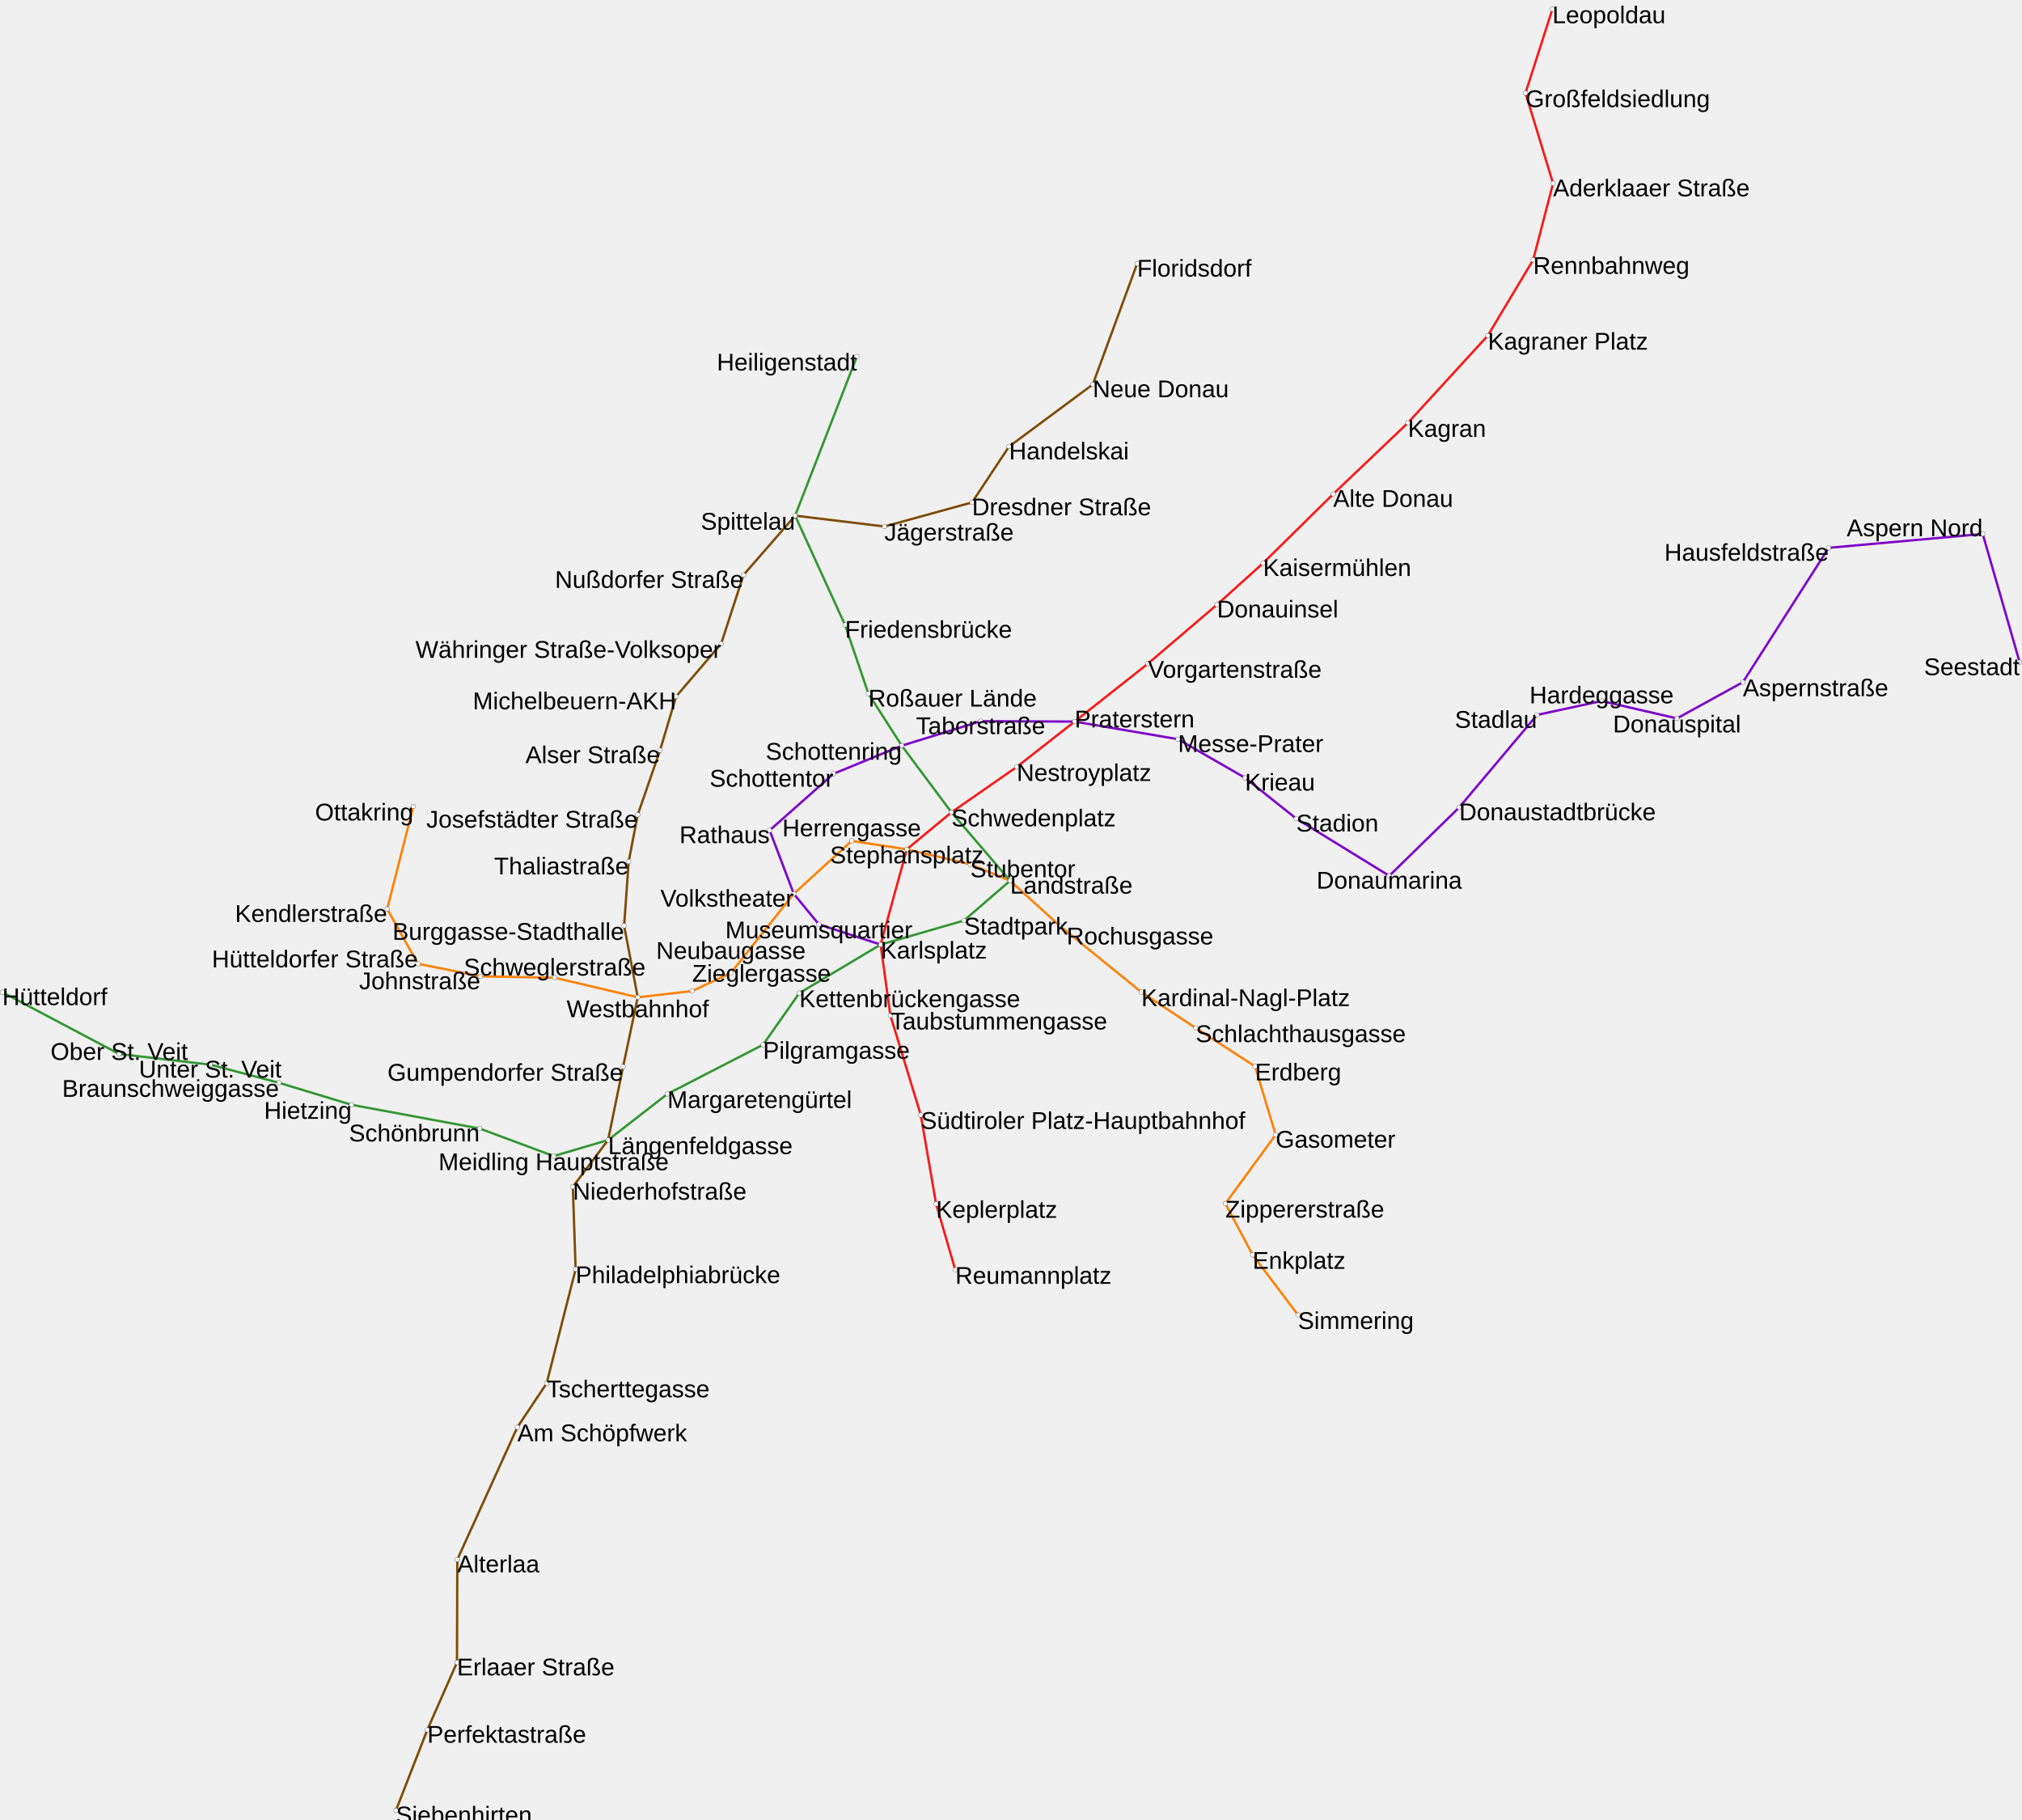
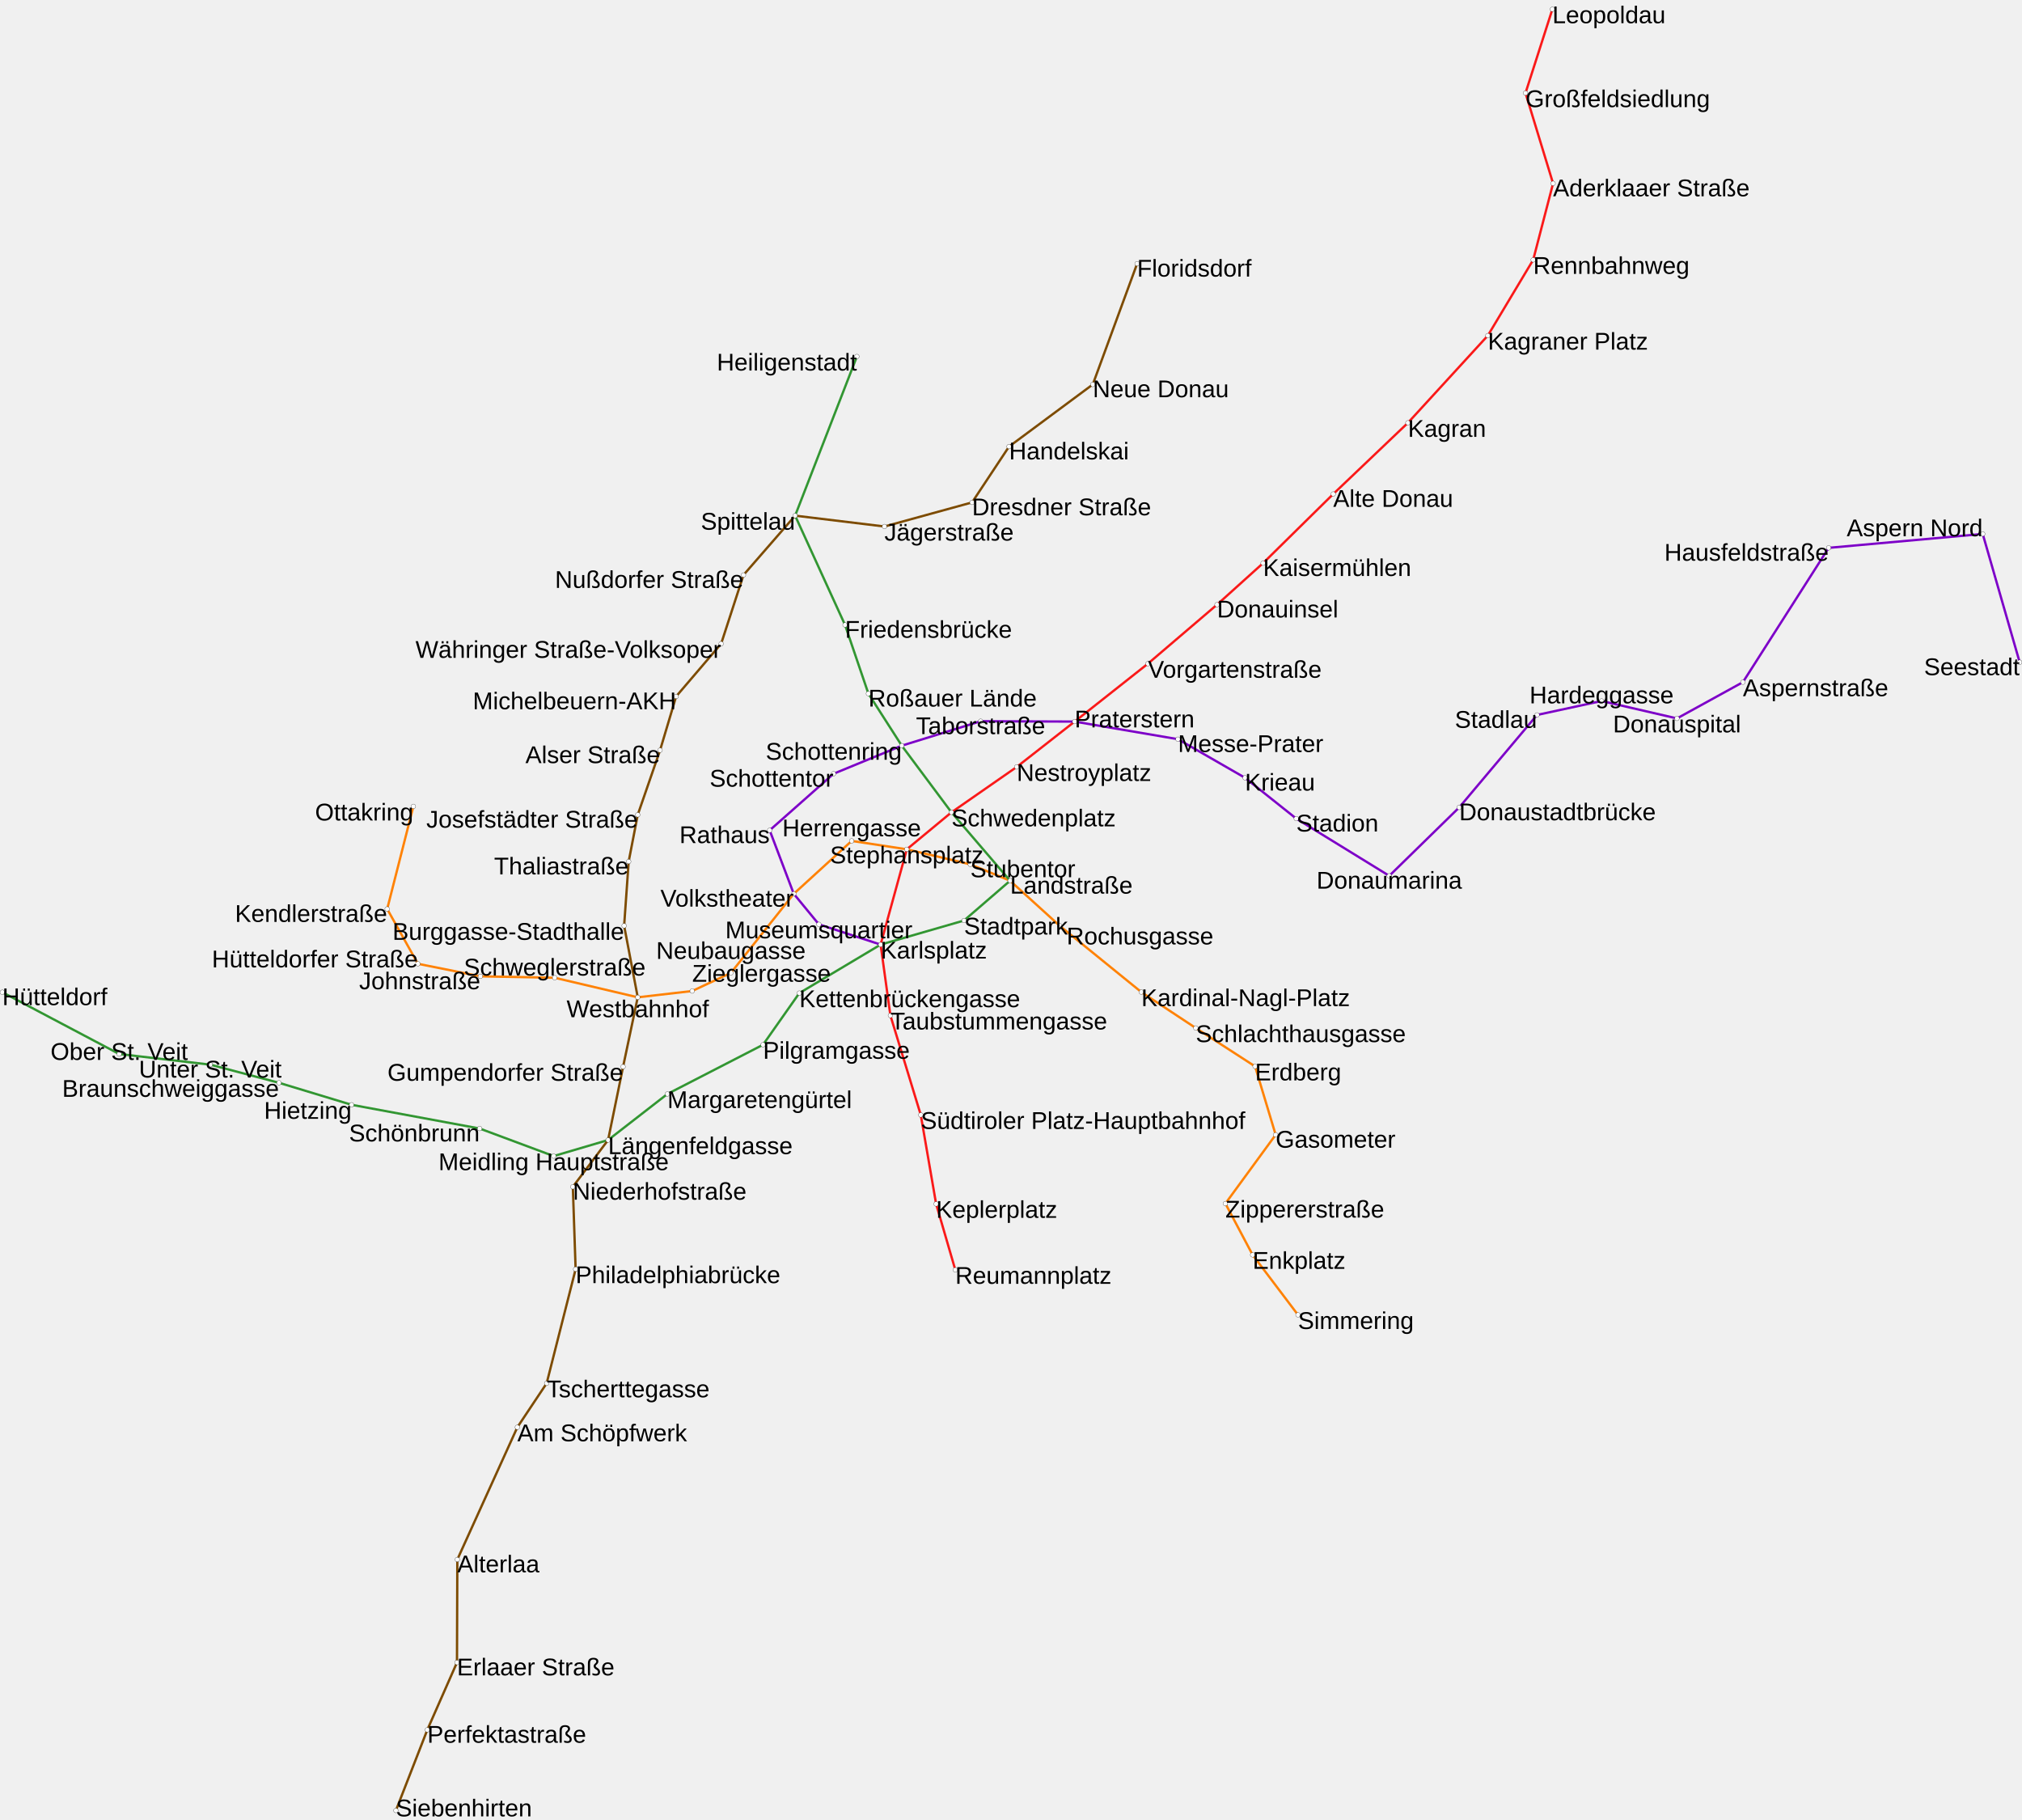
<svg xmlns="http://www.w3.org/2000/svg" contentScriptType="text/ecmascript" width="1000px" zoomAndPan="magnify" contentStyleType="text/css" viewBox="-4015 -3678 8680 7751" height="900px" preserveAspectRatio="xMidYMid meet" version="1.1">
  <g id="edges">
    <path fill="none" stroke-width="10" d="M 85.888,1742.125 L 3.508,1459" class="1 2" stroke-opacity="1.0" stroke="#fa1919" />
    <path fill="none" stroke-width="10" d="M 3.508,1459 L -62.396,1077" class="2 3" stroke-opacity="1.0" stroke="#fa1919" />
    <path fill="none" stroke-width="10" d="M -62.396,1077 L -192.737,650.125" class="3 4" stroke-opacity="1.0" stroke="#fa1919" />
    <path fill="none" stroke-width="10" d="M -192.737,650.125 L -234.694,346" class="4 5" stroke-opacity="1.0" stroke="#fa1919" />
    <path fill="none" stroke-width="10" d="M -234.694,346 L -122.33,-63" class="5 6" stroke-opacity="1.0" stroke="#fa1919" />
    <path fill="none" stroke-width="10" d="M -234.694,346 L -499.705,259.125" class="5 20" stroke-opacity="1.0" stroke="#7d00c8" />
    <path fill="none" stroke-width="10" d="M -234.694,346 L 123.342,242.625" class="5 68" stroke-opacity="1.0" stroke="#329632" />
    <path fill="none" stroke-width="10" d="M -122.33,-63 L 69.412,-221.75" class="6 7" stroke-opacity="1.0" stroke="#fa1919" />
    <path fill="none" stroke-width="10" d="M -122.33,-63 L 150.325,1.5" class="6 47" stroke-opacity="1.0" stroke="#ff8205" />
    <path fill="none" stroke-width="10" d="M 69.412,-221.75 L 349.537,-416.5" class="7 8" stroke-opacity="1.0" stroke="#fa1919" />
    <path fill="none" stroke-width="10" d="M 69.412,-221.75 L -143.937,-507.875" class="7 24" stroke-opacity="1.0" stroke="#329632" />
    <path fill="none" stroke-width="10" d="M 349.537,-416.5 L 598.212,-611.25" class="8 9" stroke-opacity="1.0" stroke="#fa1919" />
    <path fill="none" stroke-width="10" d="M 598.212,-611.25 L 912.825,-859.875" class="9 10" stroke-opacity="1.0" stroke="#fa1919" />
    <path fill="none" stroke-width="10" d="M 598.212,-611.25 L 1041.77,-535.625" class="9 26" stroke-opacity="1.0" stroke="#7d00c8" />
    <path fill="none" stroke-width="10" d="M 912.825,-859.875 L 1209.426,-1113.125" class="10 11" stroke-opacity="1.0" stroke="#fa1919" />
    <path fill="none" stroke-width="10" d="M 1209.426,-1113.125 L 1407.172,-1291.375" class="11 12" stroke-opacity="1.0" stroke="#fa1919" />
    <path fill="none" stroke-width="10" d="M 1407.172,-1291.375 L 1708.276,-1588" class="12 13" stroke-opacity="1.0" stroke="#fa1919" />
    <path fill="none" stroke-width="10" d="M 1708.276,-1588 L 2028.823,-1893.5" class="13 14" stroke-opacity="1.0" stroke="#fa1919" />
    <path fill="none" stroke-width="10" d="M 2028.823,-1893.5 L 2371.885,-2268" class="14 15" stroke-opacity="1.0" stroke="#fa1919" />
    <path fill="none" stroke-width="10" d="M 2371.885,-2268 L 2566.629,-2593.125" class="15 16" stroke-opacity="1.0" stroke="#fa1919" />
    <path fill="none" stroke-width="10" d="M 2566.629,-2593.125 L 2652.01,-2921.25" class="16 17" stroke-opacity="1.0" stroke="#fa1919" />
    <path fill="none" stroke-width="10" d="M 2652.01,-2921.25 L 2533.677,-3309.25" class="17 18" stroke-opacity="1.0" stroke="#fa1919" />
    <path fill="none" stroke-width="10" d="M 2533.677,-3309.25 L 2649.009,-3668.75" class="18 19" stroke-opacity="1.0" stroke="#fa1919" />
    <path fill="none" stroke-width="10" d="M -499.705,259.125 L -607.567,128" class="20 21" stroke-opacity="1.0" stroke="#7d00c8" />
    <path fill="none" stroke-width="10" d="M -607.567,128 L -710.925,-144.625" class="21 22" stroke-opacity="1.0" stroke="#7d00c8" />
    <path fill="none" stroke-width="10" d="M -607.567,128 L -359.032,-99" class="21 46" stroke-opacity="1.0" stroke="#ff8205" />
    <path fill="none" stroke-width="10" d="M -710.925,-144.625 L -436.804,-387.25" class="22 23" stroke-opacity="1.0" stroke="#7d00c8" />
    <path fill="none" stroke-width="10" d="M -436.804,-387.25 L -143.937,-507.875" class="23 24" stroke-opacity="1.0" stroke="#7d00c8" />
    <path fill="none" stroke-width="10" d="M -143.937,-507.875 L 194.622,-612.75" class="24 25" stroke-opacity="1.0" stroke="#7d00c8" />
    <path fill="none" stroke-width="10" d="M -143.937,-507.875 L -287.124,-731.125" class="24 69" stroke-opacity="1.0" stroke="#329632" />
    <path fill="none" stroke-width="10" d="M 194.622,-612.75 L 598.212,-611.25" class="25 9" stroke-opacity="1.0" stroke="#7d00c8" />
    <path fill="none" stroke-width="10" d="M 1041.77,-535.625 L 1329.365,-370.125" class="26 27" stroke-opacity="1.0" stroke="#7d00c8" />
    <path fill="none" stroke-width="10" d="M 1329.365,-370.125 L 1549.591,-194.75" class="27 28" stroke-opacity="1.0" stroke="#7d00c8" />
    <path fill="none" stroke-width="10" d="M 1549.591,-194.75 L 1948.817,50.875" class="28 29" stroke-opacity="1.0" stroke="#7d00c8" />
    <path fill="none" stroke-width="10" d="M 1948.817,50.875 L 2249.049,-242.75" class="29 30" stroke-opacity="1.0" stroke="#7d00c8" />
    <path fill="none" stroke-width="10" d="M 2249.049,-242.75 L 2583.105,-639.75" class="30 31" stroke-opacity="1.0" stroke="#7d00c8" />
    <path fill="none" stroke-width="10" d="M 2583.105,-639.75 L 2860.228,-699.625" class="31 32" stroke-opacity="1.0" stroke="#7d00c8" />
    <path fill="none" stroke-width="10" d="M 2860.228,-699.625 L 3183.812,-624.75" class="32 33" stroke-opacity="1.0" stroke="#7d00c8" />
    <path fill="none" stroke-width="10" d="M 3183.812,-624.75 L 3466.939,-780.5" class="33 34" stroke-opacity="1.0" stroke="#7d00c8" />
    <path fill="none" stroke-width="10" d="M 3466.939,-780.5 L 3835.064,-1357" class="34 35" stroke-opacity="1.0" stroke="#7d00c8" />
    <path fill="none" stroke-width="10" d="M 3835.064,-1357 L 4496.37,-1416.625" class="35 36" stroke-opacity="1.0" stroke="#7d00c8" />
    <path fill="none" stroke-width="10" d="M 4496.37,-1416.625 L 4654.985,-865.875" class="36 37" stroke-opacity="1.0" stroke="#7d00c8" />
    <path fill="none" stroke-width="10" d="M -2240.531,-247.25 L -2352.896,193.25" class="38 39" stroke-opacity="1.0" stroke="#ff8205" />
    <path fill="none" stroke-width="10" d="M -2352.896,193.25 L -2221.054,428.375" class="39 40" stroke-opacity="1.0" stroke="#ff8205" />
    <path fill="none" stroke-width="10" d="M -2221.054,428.375 L -1952.936,482.25" class="40 41" stroke-opacity="1.0" stroke="#ff8205" />
    <path fill="none" stroke-width="10" d="M -1952.936,482.25 L -1633.855,488.375" class="41 42" stroke-opacity="1.0" stroke="#ff8205" />
    <path fill="none" stroke-width="10" d="M -1633.855,488.375 L -1277.319,572.25" class="42 43" stroke-opacity="1.0" stroke="#ff8205" />
    <path fill="none" stroke-width="10" d="M -1277.319,572.25 L -1043.62,545.25" class="43 44" stroke-opacity="1.0" stroke="#ff8205" />
    <path fill="none" stroke-width="10" d="M -1277.319,572.25 L -1340.221,870.25" class="43 85" stroke-opacity="1.0" stroke="#7d4b00" />
    <path fill="none" stroke-width="10" d="M -1043.62,545.25 L -877.325,467.375" class="44 45" stroke-opacity="1.0" stroke="#ff8205" />
    <path fill="none" stroke-width="10" d="M -877.325,467.375 L -607.567,128" class="45 21" stroke-opacity="1.0" stroke="#ff8205" />
    <path fill="none" stroke-width="10" d="M -359.032,-99 L -122.33,-63" class="46 6" stroke-opacity="1.0" stroke="#ff8205" />
    <path fill="none" stroke-width="10" d="M 150.325,1.5 L 321.088,71.875" class="47 48" stroke-opacity="1.0" stroke="#ff8205" />
    <path fill="none" stroke-width="10" d="M 321.088,71.875 L 69.412,-221.75" class="48 7" stroke-opacity="1.0" stroke="#329632" />
    <path fill="none" stroke-width="10" d="M 321.088,71.875 L 533.809,265.125" class="48 49" stroke-opacity="1.0" stroke="#ff8205" />
    <path fill="none" stroke-width="10" d="M 533.809,265.125 L 884.341,549.75" class="49 50" stroke-opacity="1.0" stroke="#ff8205" />
    <path fill="none" stroke-width="10" d="M 884.341,549.75 L 1118.041,704" class="50 51" stroke-opacity="1.0" stroke="#ff8205" />
    <path fill="none" stroke-width="10" d="M 1118.041,704 L 1372.719,868.75" class="51 52" stroke-opacity="1.0" stroke="#ff8205" />
    <path fill="none" stroke-width="10" d="M 1372.719,868.75 L 1461.102,1162.375" class="52 53" stroke-opacity="1.0" stroke="#ff8205" />
    <path fill="none" stroke-width="10" d="M 1461.102,1162.375 L 1245.38,1457.5" class="53 54" stroke-opacity="1.0" stroke="#ff8205" />
    <path fill="none" stroke-width="10" d="M 1245.38,1457.5 L 1362.212,1677.75" class="54 55" stroke-opacity="1.0" stroke="#ff8205" />
    <path fill="none" stroke-width="10" d="M 1362.212,1677.75 L 1556.956,1935.375" class="55 56" stroke-opacity="1.0" stroke="#ff8205" />
    <path fill="none" stroke-width="10" d="M -4005.094,550.5 L -3503.277,815.625" class="57 58" stroke-opacity="1.0" stroke="#329632" />
    <path fill="none" stroke-width="10" d="M -3503.277,815.625 L -3112.393,861.375" class="58 59" stroke-opacity="1.0" stroke="#329632" />
    <path fill="none" stroke-width="10" d="M -3112.393,861.375 L -2817.293,939.25" class="59 60" stroke-opacity="1.0" stroke="#329632" />
    <path fill="none" stroke-width="10" d="M -2817.293,939.25 L -2505.682,1033.625" class="60 61" stroke-opacity="1.0" stroke="#329632" />
    <path fill="none" stroke-width="10" d="M -2505.682,1033.625 L -1955.903,1135.5" class="61 62" stroke-opacity="1.0" stroke="#329632" />
    <path fill="none" stroke-width="10" d="M -1955.903,1135.5 L -1638.323,1253.75" class="62 63" stroke-opacity="1.0" stroke="#329632" />
    <path fill="none" stroke-width="10" d="M -1638.323,1253.75 L -1404.623,1184.875" class="63 64" stroke-opacity="1.0" stroke="#329632" />
    <path fill="none" stroke-width="10" d="M -1404.623,1184.875 L -1149.98,987.125" class="64 65" stroke-opacity="1.0" stroke="#329632" />
    <path fill="none" stroke-width="10" d="M -1404.623,1184.875 L -1555.943,1385.625" class="64 86" stroke-opacity="1.0" stroke="#7d4b00" />
    <path fill="none" stroke-width="10" d="M -1149.98,987.125 L -739.513,775.875" class="65 66" stroke-opacity="1.0" stroke="#329632" />
    <path fill="none" stroke-width="10" d="M -739.513,775.875 L -583.725,554.25" class="66 67" stroke-opacity="1.0" stroke="#329632" />
    <path fill="none" stroke-width="10" d="M -583.725,554.25 L -234.694,346" class="67 5" stroke-opacity="1.0" stroke="#329632" />
    <path fill="none" stroke-width="10" d="M 123.342,242.625 L 321.088,71.875" class="68 48" stroke-opacity="1.0" stroke="#329632" />
    <path fill="none" stroke-width="10" d="M -287.124,-731.125 L -387.481,-1026.125" class="69 70" stroke-opacity="1.0" stroke="#329632" />
    <path fill="none" stroke-width="10" d="M -387.481,-1026.125 L -601.702,-1495.125" class="70 71" stroke-opacity="1.0" stroke="#329632" />
    <path fill="none" stroke-width="10" d="M -601.702,-1495.125 L -336.552,-2178.25" class="71 72" stroke-opacity="1.0" stroke="#329632" />
    <path fill="none" stroke-width="10" d="M -601.702,-1495.125 L -823.394,-1240.375" class="71 78" stroke-opacity="1.0" stroke="#7d4b00" />
    <path fill="none" stroke-width="10" d="M 866.364,-2576.625 L 676.123,-2058.375" class="73 74" stroke-opacity="1.0" stroke="#7d4b00" />
    <path fill="none" stroke-width="10" d="M 676.123,-2058.375 L 316.585,-1791.625" class="74 75" stroke-opacity="1.0" stroke="#7d4b00" />
    <path fill="none" stroke-width="10" d="M 316.585,-1791.625 L 157.795,-1552" class="75 76" stroke-opacity="1.0" stroke="#7d4b00" />
    <path fill="none" stroke-width="10" d="M 157.795,-1552 L -218.219,-1448.625" class="76 77" stroke-opacity="1.0" stroke="#7d4b00" />
    <path fill="none" stroke-width="10" d="M -218.219,-1448.625 L -601.702,-1495.125" class="77 71" stroke-opacity="1.0" stroke="#7d4b00" />
    <path fill="none" stroke-width="10" d="M -823.394,-1240.375 L -919.282,-945.375" class="78 79" stroke-opacity="1.0" stroke="#7d4b00" />
    <path fill="none" stroke-width="10" d="M -919.282,-945.375 L -1112.525,-719.125" class="79 80" stroke-opacity="1.0" stroke="#7d4b00" />
    <path fill="none" stroke-width="10" d="M -1112.525,-719.125 L -1181.431,-488.375" class="80 81" stroke-opacity="1.0" stroke="#7d4b00" />
    <path fill="none" stroke-width="10" d="M -1181.431,-488.375 L -1277.319,-211.25" class="81 82" stroke-opacity="1.0" stroke="#7d4b00" />
    <path fill="none" stroke-width="10" d="M -1277.319,-211.25 L -1316.24,-10.5" class="82 83" stroke-opacity="1.0" stroke="#7d4b00" />
    <path fill="none" stroke-width="10" d="M -1316.24,-10.5 L -1335.718,265.125" class="83 84" stroke-opacity="1.0" stroke="#7d4b00" />
    <path fill="none" stroke-width="10" d="M -1335.718,265.125 L -1277.319,572.25" class="84 43" stroke-opacity="1.0" stroke="#7d4b00" />
    <path fill="none" stroke-width="10" d="M -1340.221,870.25 L -1404.623,1184.875" class="85 64" stroke-opacity="1.0" stroke="#7d4b00" />
    <path fill="none" stroke-width="10" d="M -1555.943,1385.625 L -1543.971,1739.125" class="86 87" stroke-opacity="1.0" stroke="#7d4b00" />
    <path fill="none" stroke-width="10" d="M -1543.971,1739.125 L -1668.308,2229" class="87 88" stroke-opacity="1.0" stroke="#7d4b00" />
    <path fill="none" stroke-width="10" d="M -1668.308,2229 L -1794.111,2417.75" class="88 89" stroke-opacity="1.0" stroke="#7d4b00" />
    <path fill="none" stroke-width="10" d="M -1794.111,2417.75 L -2051.792,2985.5" class="89 90" stroke-opacity="1.0" stroke="#7d4b00" />
    <path fill="none" stroke-width="10" d="M -2051.792,2985.5 L -2053.292,3427.375" class="90 91" stroke-opacity="1.0" stroke="#7d4b00" />
    <path fill="none" stroke-width="10" d="M -2053.292,3427.375 L -2180.632,3716.5" class="91 92" stroke-opacity="1.0" stroke="#7d4b00" />
    <path fill="none" stroke-width="10" d="M -2180.632,3716.5 L -2315.441,4062.625" class="92 93" stroke-opacity="1.0" stroke="#7d4b00" />
  </g>
  <g id="nodes">
    <circle fill-opacity="1.0" fill="#ffffff" r="10.0" cx="85.888" class="1" cy="1742.125" stroke="#000000" stroke-opacity="1.0" stroke-width="1.0" />
    <circle fill-opacity="1.0" fill="#ffffff" r="10.0" cx="3.508" class="2" cy="1459.0" stroke="#000000" stroke-opacity="1.0" stroke-width="1.0" />
    <circle fill-opacity="1.0" fill="#ffffff" r="10.0" cx="-62.396" class="3" cy="1077.0" stroke="#000000" stroke-opacity="1.0" stroke-width="1.0" />
    <circle fill-opacity="1.0" fill="#ffffff" r="10.0" cx="-192.737" class="4" cy="650.125" stroke="#000000" stroke-opacity="1.0" stroke-width="1.0" />
    <circle fill-opacity="1.0" fill="#ffffff" r="10.0" cx="-234.694" class="5" cy="346.0" stroke="#000000" stroke-opacity="1.0" stroke-width="1.0" />
    <circle fill-opacity="1.0" fill="#ffffff" r="10.0" cx="-122.33" class="6" cy="-63.0" stroke="#000000" stroke-opacity="1.0" stroke-width="1.0" />
    <circle fill-opacity="1.0" fill="#ffffff" r="10.0" cx="69.412" class="7" cy="-221.75" stroke="#000000" stroke-opacity="1.0" stroke-width="1.0" />
    <circle fill-opacity="1.0" fill="#ffffff" r="10.0" cx="349.537" class="8" cy="-416.5" stroke="#000000" stroke-opacity="1.0" stroke-width="1.0" />
    <circle fill-opacity="1.0" fill="#ffffff" r="10.0" cx="598.212" class="9" cy="-611.25" stroke="#000000" stroke-opacity="1.0" stroke-width="1.0" />
    <circle fill-opacity="1.0" fill="#ffffff" r="10.0" cx="912.825" class="10" cy="-859.875" stroke="#000000" stroke-opacity="1.0" stroke-width="1.0" />
    <circle fill-opacity="1.0" fill="#ffffff" r="10.0" cx="1209.426" class="11" cy="-1113.125" stroke="#000000" stroke-opacity="1.0" stroke-width="1.0" />
    <circle fill-opacity="1.0" fill="#ffffff" r="10.0" cx="1407.172" class="12" cy="-1291.375" stroke="#000000" stroke-opacity="1.0" stroke-width="1.0" />
    <circle fill-opacity="1.0" fill="#ffffff" r="10.0" cx="1708.276" class="13" cy="-1588.0" stroke="#000000" stroke-opacity="1.0" stroke-width="1.0" />
    <circle fill-opacity="1.0" fill="#ffffff" r="10.0" cx="2028.823" class="14" cy="-1893.5" stroke="#000000" stroke-opacity="1.0" stroke-width="1.0" />
    <circle fill-opacity="1.0" fill="#ffffff" r="10.0" cx="2371.885" class="15" cy="-2268.0" stroke="#000000" stroke-opacity="1.0" stroke-width="1.0" />
    <circle fill-opacity="1.0" fill="#ffffff" r="10.0" cx="2566.629" class="16" cy="-2593.125" stroke="#000000" stroke-opacity="1.0" stroke-width="1.0" />
    <circle fill-opacity="1.0" fill="#ffffff" r="10.0" cx="2652.01" class="17" cy="-2921.25" stroke="#000000" stroke-opacity="1.0" stroke-width="1.0" />
    <circle fill-opacity="1.0" fill="#ffffff" r="10.0" cx="2533.677" class="18" cy="-3309.25" stroke="#000000" stroke-opacity="1.0" stroke-width="1.0" />
    <circle fill-opacity="1.0" fill="#ffffff" r="10.0" cx="2649.008" class="19" cy="-3668.75" stroke="#000000" stroke-opacity="1.0" stroke-width="1.0" />
    <circle fill-opacity="1.0" fill="#ffffff" r="10.0" cx="-499.705" class="20" cy="259.125" stroke="#000000" stroke-opacity="1.0" stroke-width="1.0" />
    <circle fill-opacity="1.0" fill="#ffffff" r="10.0" cx="-607.567" class="21" cy="128.0" stroke="#000000" stroke-opacity="1.0" stroke-width="1.0" />
    <circle fill-opacity="1.0" fill="#ffffff" r="10.0" cx="-710.925" class="22" cy="-144.625" stroke="#000000" stroke-opacity="1.0" stroke-width="1.0" />
    <circle fill-opacity="1.0" fill="#ffffff" r="10.0" cx="-436.804" class="23" cy="-387.25" stroke="#000000" stroke-opacity="1.0" stroke-width="1.0" />
    <circle fill-opacity="1.0" fill="#ffffff" r="10.0" cx="-143.937" class="24" cy="-507.875" stroke="#000000" stroke-opacity="1.0" stroke-width="1.0" />
    <circle fill-opacity="1.0" fill="#ffffff" r="10.0" cx="194.622" class="25" cy="-612.75" stroke="#000000" stroke-opacity="1.0" stroke-width="1.0" />
    <circle fill-opacity="1.0" fill="#ffffff" r="10.0" cx="1041.77" class="26" cy="-535.625" stroke="#000000" stroke-opacity="1.0" stroke-width="1.0" />
    <circle fill-opacity="1.0" fill="#ffffff" r="10.0" cx="1329.365" class="27" cy="-370.125" stroke="#000000" stroke-opacity="1.0" stroke-width="1.0" />
    <circle fill-opacity="1.0" fill="#ffffff" r="10.0" cx="1549.591" class="28" cy="-194.75" stroke="#000000" stroke-opacity="1.0" stroke-width="1.0" />
    <circle fill-opacity="1.0" fill="#ffffff" r="10.0" cx="1948.817" class="29" cy="50.875" stroke="#000000" stroke-opacity="1.0" stroke-width="1.0" />
    <circle fill-opacity="1.0" fill="#ffffff" r="10.0" cx="2249.049" class="30" cy="-242.75" stroke="#000000" stroke-opacity="1.0" stroke-width="1.0" />
    <circle fill-opacity="1.0" fill="#ffffff" r="10.0" cx="2583.105" class="31" cy="-639.75" stroke="#000000" stroke-opacity="1.0" stroke-width="1.0" />
    <circle fill-opacity="1.0" fill="#ffffff" r="10.0" cx="2860.228" class="32" cy="-699.625" stroke="#000000" stroke-opacity="1.0" stroke-width="1.0" />
    <circle fill-opacity="1.0" fill="#ffffff" r="10.0" cx="3183.812" class="33" cy="-624.75" stroke="#000000" stroke-opacity="1.0" stroke-width="1.0" />
    <circle fill-opacity="1.0" fill="#ffffff" r="10.0" cx="3466.939" class="34" cy="-780.5" stroke="#000000" stroke-opacity="1.0" stroke-width="1.0" />
    <circle fill-opacity="1.0" fill="#ffffff" r="10.0" cx="3835.064" class="35" cy="-1357.0" stroke="#000000" stroke-opacity="1.0" stroke-width="1.0" />
    <circle fill-opacity="1.0" fill="#ffffff" r="10.0" cx="4496.37" class="36" cy="-1416.625" stroke="#000000" stroke-opacity="1.0" stroke-width="1.0" />
    <circle fill-opacity="1.0" fill="#ffffff" r="10.0" cx="4654.985" class="37" cy="-865.875" stroke="#000000" stroke-opacity="1.0" stroke-width="1.0" />
    <circle fill-opacity="1.0" fill="#ffffff" r="10.0" cx="-2240.532" class="38" cy="-247.25" stroke="#000000" stroke-opacity="1.0" stroke-width="1.0" />
    <circle fill-opacity="1.0" fill="#ffffff" r="10.0" cx="-2352.896" class="39" cy="193.25" stroke="#000000" stroke-opacity="1.0" stroke-width="1.0" />
    <circle fill-opacity="1.0" fill="#ffffff" r="10.0" cx="-2221.054" class="40" cy="428.375" stroke="#000000" stroke-opacity="1.0" stroke-width="1.0" />
    <circle fill-opacity="1.0" fill="#ffffff" r="10.0" cx="-1952.936" class="41" cy="482.25" stroke="#000000" stroke-opacity="1.0" stroke-width="1.0" />
    <circle fill-opacity="1.0" fill="#ffffff" r="10.0" cx="-1633.855" class="42" cy="488.375" stroke="#000000" stroke-opacity="1.0" stroke-width="1.0" />
    <circle fill-opacity="1.0" fill="#ffffff" r="10.0" cx="-1277.319" class="43" cy="572.25" stroke="#000000" stroke-opacity="1.0" stroke-width="1.0" />
    <circle fill-opacity="1.0" fill="#ffffff" r="10.0" cx="-1043.62" class="44" cy="545.25" stroke="#000000" stroke-opacity="1.0" stroke-width="1.0" />
    <circle fill-opacity="1.0" fill="#ffffff" r="10.0" cx="-877.325" class="45" cy="467.375" stroke="#000000" stroke-opacity="1.0" stroke-width="1.0" />
    <circle fill-opacity="1.0" fill="#ffffff" r="10.0" cx="-359.032" class="46" cy="-99.0" stroke="#000000" stroke-opacity="1.0" stroke-width="1.0" />
    <circle fill-opacity="1.0" fill="#ffffff" r="10.0" cx="150.325" class="47" cy="1.5" stroke="#000000" stroke-opacity="1.0" stroke-width="1.0" />
    <circle fill-opacity="1.0" fill="#ffffff" r="10.0" cx="321.088" class="48" cy="71.875" stroke="#000000" stroke-opacity="1.0" stroke-width="1.0" />
    <circle fill-opacity="1.0" fill="#ffffff" r="10.0" cx="533.809" class="49" cy="265.125" stroke="#000000" stroke-opacity="1.0" stroke-width="1.0" />
    <circle fill-opacity="1.0" fill="#ffffff" r="10.0" cx="884.341" class="50" cy="549.75" stroke="#000000" stroke-opacity="1.0" stroke-width="1.0" />
    <circle fill-opacity="1.0" fill="#ffffff" r="10.0" cx="1118.041" class="51" cy="704.0" stroke="#000000" stroke-opacity="1.0" stroke-width="1.0" />
    <circle fill-opacity="1.0" fill="#ffffff" r="10.0" cx="1372.719" class="52" cy="868.75" stroke="#000000" stroke-opacity="1.0" stroke-width="1.0" />
    <circle fill-opacity="1.0" fill="#ffffff" r="10.0" cx="1461.102" class="53" cy="1162.375" stroke="#000000" stroke-opacity="1.0" stroke-width="1.0" />
    <circle fill-opacity="1.0" fill="#ffffff" r="10.0" cx="1245.38" class="54" cy="1457.5" stroke="#000000" stroke-opacity="1.0" stroke-width="1.0" />
    <circle fill-opacity="1.0" fill="#ffffff" r="10.0" cx="1362.212" class="55" cy="1677.75" stroke="#000000" stroke-opacity="1.0" stroke-width="1.0" />
    <circle fill-opacity="1.0" fill="#ffffff" r="10.0" cx="1556.956" class="56" cy="1935.375" stroke="#000000" stroke-opacity="1.0" stroke-width="1.0" />
    <circle fill-opacity="1.0" fill="#ffffff" r="10.0" cx="-4005.094" class="57" cy="550.5" stroke="#000000" stroke-opacity="1.0" stroke-width="1.0" />
    <circle fill-opacity="1.0" fill="#ffffff" r="10.0" cx="-3503.277" class="58" cy="815.625" stroke="#000000" stroke-opacity="1.0" stroke-width="1.0" />
    <circle fill-opacity="1.0" fill="#ffffff" r="10.0" cx="-3112.393" class="59" cy="861.375" stroke="#000000" stroke-opacity="1.0" stroke-width="1.0" />
    <circle fill-opacity="1.0" fill="#ffffff" r="10.0" cx="-2817.293" class="60" cy="939.25" stroke="#000000" stroke-opacity="1.0" stroke-width="1.0" />
    <circle fill-opacity="1.0" fill="#ffffff" r="10.0" cx="-2505.682" class="61" cy="1033.625" stroke="#000000" stroke-opacity="1.0" stroke-width="1.0" />
    <circle fill-opacity="1.0" fill="#ffffff" r="10.0" cx="-1955.903" class="62" cy="1135.5" stroke="#000000" stroke-opacity="1.0" stroke-width="1.0" />
    <circle fill-opacity="1.0" fill="#ffffff" r="10.0" cx="-1638.323" class="63" cy="1253.75" stroke="#000000" stroke-opacity="1.0" stroke-width="1.0" />
    <circle fill-opacity="1.0" fill="#ffffff" r="10.0" cx="-1404.623" class="64" cy="1184.875" stroke="#000000" stroke-opacity="1.0" stroke-width="1.0" />
    <circle fill-opacity="1.0" fill="#ffffff" r="10.0" cx="-1149.98" class="65" cy="987.125" stroke="#000000" stroke-opacity="1.0" stroke-width="1.0" />
    <circle fill-opacity="1.0" fill="#ffffff" r="10.0" cx="-739.514" class="66" cy="775.875" stroke="#000000" stroke-opacity="1.0" stroke-width="1.0" />
    <circle fill-opacity="1.0" fill="#ffffff" r="10.0" cx="-583.725" class="67" cy="554.25" stroke="#000000" stroke-opacity="1.0" stroke-width="1.0" />
    <circle fill-opacity="1.0" fill="#ffffff" r="10.0" cx="123.342" class="68" cy="242.625" stroke="#000000" stroke-opacity="1.0" stroke-width="1.0" />
    <circle fill-opacity="1.0" fill="#ffffff" r="10.0" cx="-287.124" class="69" cy="-731.125" stroke="#000000" stroke-opacity="1.0" stroke-width="1.0" />
    <circle fill-opacity="1.0" fill="#ffffff" r="10.0" cx="-387.481" class="70" cy="-1026.125" stroke="#000000" stroke-opacity="1.0" stroke-width="1.0" />
    <circle fill-opacity="1.0" fill="#ffffff" r="10.0" cx="-601.702" class="71" cy="-1495.125" stroke="#000000" stroke-opacity="1.0" stroke-width="1.0" />
    <circle fill-opacity="1.0" fill="#ffffff" r="10.0" cx="-336.552" class="72" cy="-2178.25" stroke="#000000" stroke-opacity="1.0" stroke-width="1.0" />
    <circle fill-opacity="1.0" fill="#ffffff" r="10.0" cx="866.364" class="73" cy="-2576.625" stroke="#000000" stroke-opacity="1.0" stroke-width="1.0" />
    <circle fill-opacity="1.0" fill="#ffffff" r="10.0" cx="676.123" class="74" cy="-2058.375" stroke="#000000" stroke-opacity="1.0" stroke-width="1.0" />
    <circle fill-opacity="1.0" fill="#ffffff" r="10.0" cx="316.585" class="75" cy="-1791.625" stroke="#000000" stroke-opacity="1.0" stroke-width="1.0" />
    <circle fill-opacity="1.0" fill="#ffffff" r="10.0" cx="157.795" class="76" cy="-1552.0" stroke="#000000" stroke-opacity="1.0" stroke-width="1.0" />
    <circle fill-opacity="1.0" fill="#ffffff" r="10.0" cx="-218.219" class="77" cy="-1448.625" stroke="#000000" stroke-opacity="1.0" stroke-width="1.0" />
    <circle fill-opacity="1.0" fill="#ffffff" r="10.0" cx="-823.394" class="78" cy="-1240.375" stroke="#000000" stroke-opacity="1.0" stroke-width="1.0" />
    <circle fill-opacity="1.0" fill="#ffffff" r="10.0" cx="-919.282" class="79" cy="-945.375" stroke="#000000" stroke-opacity="1.0" stroke-width="1.0" />
    <circle fill-opacity="1.0" fill="#ffffff" r="10.0" cx="-1112.525" class="80" cy="-719.125" stroke="#000000" stroke-opacity="1.0" stroke-width="1.0" />
    <circle fill-opacity="1.0" fill="#ffffff" r="10.0" cx="-1181.431" class="81" cy="-488.375" stroke="#000000" stroke-opacity="1.0" stroke-width="1.0" />
    <circle fill-opacity="1.0" fill="#ffffff" r="10.0" cx="-1277.319" class="82" cy="-211.25" stroke="#000000" stroke-opacity="1.0" stroke-width="1.0" />
    <circle fill-opacity="1.0" fill="#ffffff" r="10.0" cx="-1316.24" class="83" cy="-10.5" stroke="#000000" stroke-opacity="1.0" stroke-width="1.0" />
    <circle fill-opacity="1.0" fill="#ffffff" r="10.0" cx="-1335.718" class="84" cy="265.125" stroke="#000000" stroke-opacity="1.0" stroke-width="1.0" />
    <circle fill-opacity="1.0" fill="#ffffff" r="10.0" cx="-1340.221" class="85" cy="870.25" stroke="#000000" stroke-opacity="1.0" stroke-width="1.0" />
    <circle fill-opacity="1.0" fill="#ffffff" r="10.0" cx="-1555.944" class="86" cy="1385.625" stroke="#000000" stroke-opacity="1.0" stroke-width="1.0" />
    <circle fill-opacity="1.0" fill="#ffffff" r="10.0" cx="-1543.971" class="87" cy="1739.125" stroke="#000000" stroke-opacity="1.0" stroke-width="1.0" />
    <circle fill-opacity="1.0" fill="#ffffff" r="10.0" cx="-1668.308" class="88" cy="2229.0" stroke="#000000" stroke-opacity="1.0" stroke-width="1.0" />
    <circle fill-opacity="1.0" fill="#ffffff" r="10.0" cx="-1794.111" class="89" cy="2417.75" stroke="#000000" stroke-opacity="1.0" stroke-width="1.0" />
    <circle fill-opacity="1.0" fill="#ffffff" r="10.0" cx="-2051.791" class="90" cy="2985.5" stroke="#000000" stroke-opacity="1.0" stroke-width="1.0" />
    <circle fill-opacity="1.0" fill="#ffffff" r="10.0" cx="-2053.293" class="91" cy="3427.375" stroke="#000000" stroke-opacity="1.0" stroke-width="1.0" />
    <circle fill-opacity="1.0" fill="#ffffff" r="10.0" cx="-2180.632" class="92" cy="3716.5" stroke="#000000" stroke-opacity="1.0" stroke-width="1.0" />
    <circle fill-opacity="1.0" fill="#ffffff" r="10.0" cx="-2315.441" class="93" cy="4062.625" stroke="#000000" stroke-opacity="1.0" stroke-width="1.0" />
  </g>
  <g id="node-labels">
    <text font-size="104" x="85.888" y="1765.903" fill="#000000" style="text-anchor: start; dominant-baseline: central;" font-family="Arial" class="1">
            Reumannplatz
        </text>
    <text font-size="104" x="3.508" y="1482.778" fill="#000000" style="text-anchor: start; dominant-baseline: central;" font-family="Arial" class="2">
            Keplerplatz
        </text>
    <text font-size="104" x="-62.396" y="1101.096" fill="#000000" style="text-anchor: start; dominant-baseline: central;" font-family="Arial" class="3">
            Südtiroler Platz-Hauptbahnhof
        </text>
    <text font-size="104" x="-192.737" y="674.208" fill="#000000" style="text-anchor: start; dominant-baseline: central;" font-family="Arial" class="4">
            Taubstummengasse
        </text>
    <text font-size="104" x="-234.694" y="369.778" fill="#000000" style="text-anchor: start; dominant-baseline: central;" font-family="Arial" class="5">
            Karlsplatz
        </text>
    <text font-size="104" x="-122.33" y="-38.904" fill="#000000" style="text-anchor: middle; dominant-baseline: central;" font-family="Arial" class="6">
            Stephansplatz
        </text>
    <text font-size="104" x="69.412" y="-197.654" fill="#000000" style="text-anchor: start; dominant-baseline: central;" font-family="Arial" class="7">
            Schwedenplatz
        </text>
    <text font-size="104" x="349.537" y="-392.417" fill="#000000" style="text-anchor: start; dominant-baseline: central;" font-family="Arial" class="8">
            Nestroyplatz
        </text>
    <text font-size="104" x="598.212" y="-622.334" fill="#000000" style="text-anchor: start; dominant-baseline: central;" font-family="Arial" class="9">
            Praterstern
        </text>
    <text font-size="104" x="912.825" y="-835.475" fill="#000000" style="text-anchor: start; dominant-baseline: central;" font-family="Arial" class="10">
            Vorgartenstraße
        </text>
    <text font-size="104" x="1209.426" y="-1094.209" fill="#000000" style="text-anchor: start; dominant-baseline: central;" font-family="Arial" class="11">
            Donauinsel
        </text>
    <text font-size="104" x="1407.172" y="-1272.345" fill="#000000" style="text-anchor: start; dominant-baseline: central;" font-family="Arial" class="12">
            Kaisermühlen
        </text>
    <text font-size="104" x="1708.276" y="-1569.084" fill="#000000" style="text-anchor: start; dominant-baseline: central;" font-family="Arial" class="13">
            Alte Donau
        </text>
    <text font-size="104" x="2028.823" y="-1869.417" fill="#000000" style="text-anchor: start; dominant-baseline: central;" font-family="Arial" class="14">
            Kagran
        </text>
    <text font-size="104" x="2371.885" y="-2243.917" fill="#000000" style="text-anchor: start; dominant-baseline: central;" font-family="Arial" class="15">
            Kagraner Platz
        </text>
    <text font-size="104" x="2566.629" y="-2569.042" fill="#000000" style="text-anchor: start; dominant-baseline: central;" font-family="Arial" class="16">
            Rennbahnweg
        </text>
    <text font-size="104" x="2652.01" y="-2902.004" fill="#000000" style="text-anchor: start; dominant-baseline: central;" font-family="Arial" class="17">
            Aderklaaer Straße
        </text>
    <text font-size="104" x="2533.677" y="-3284.85" fill="#000000" style="text-anchor: start; dominant-baseline: central;" font-family="Arial" class="18">
            Großfeldsiedlung
        </text>
    <text font-size="104" x="2649.008" y="-3644.972" fill="#000000" style="text-anchor: start; dominant-baseline: central;" font-family="Arial" class="19">
            Leopoldau
        </text>
    <text font-size="104" x="-499.705" y="282.903" fill="#000000" style="text-anchor: middle; dominant-baseline: central;" font-family="Arial" class="20">
            Museumsquartier
        </text>
    <text font-size="104" x="-607.567" y="146.916" fill="#000000" style="text-anchor: end; dominant-baseline: central;" font-family="Arial" class="21">
            Volkstheater
        </text>
    <text font-size="104" x="-710.925" y="-125.709" fill="#000000" style="text-anchor: end; dominant-baseline: central;" font-family="Arial" class="22">
            Rathaus
        </text>
    <text font-size="104" x="-436.804" y="-368.004" fill="#000000" style="text-anchor: end; dominant-baseline: central;" font-family="Arial" class="23">
            Schottentor
        </text>
    <text font-size="104" x="-143.937" y="-483.475" fill="#000000" style="text-anchor: end; dominant-baseline: central;" font-family="Arial" class="24">
            Schottenring
        </text>
    <text font-size="104" x="194.622" y="-593.504" fill="#000000" style="text-anchor: middle; dominant-baseline: central;" font-family="Arial" class="25">
            Taborstraße
        </text>
    <text font-size="104" x="1041.77" y="-516.709" fill="#000000" style="text-anchor: start; dominant-baseline: central;" font-family="Arial" class="26">
            Messe-Prater
        </text>
    <text font-size="104" x="1329.365" y="-351.209" fill="#000000" style="text-anchor: start; dominant-baseline: central;" font-family="Arial" class="27">
            Krieau
        </text>
    <text font-size="104" x="1549.591" y="-175.504" fill="#000000" style="text-anchor: start; dominant-baseline: central;" font-family="Arial" class="28">
            Stadion
        </text>
    <text font-size="104" x="1948.817" y="69.791" fill="#000000" style="text-anchor: middle; dominant-baseline: central;" font-family="Arial" class="29">
            Donaumarina
        </text>
    <text font-size="104" x="2249.049" y="-223.72" fill="#000000" style="text-anchor: start; dominant-baseline: central;" font-family="Arial" class="30">
            Donaustadtbrücke
        </text>
    <text font-size="104" x="2583.105" y="-620.504" fill="#000000" style="text-anchor: end; dominant-baseline: central;" font-family="Arial" class="31">
            Stadlau
        </text>
    <text font-size="104" x="2860.228" y="-725.542" fill="#000000" style="text-anchor: middle; dominant-baseline: central;" font-family="Arial" class="32">
            Hardeggasse
        </text>
    <text font-size="104" x="3183.812" y="-600.972" fill="#000000" style="text-anchor: middle; dominant-baseline: central;" font-family="Arial" class="33">
            Donauspital
        </text>
    <text font-size="104" x="3466.939" y="-756.404" fill="#000000" style="text-anchor: start; dominant-baseline: central;" font-family="Arial" class="34">
            Aspernstraße
        </text>
    <text font-size="104" x="3835.064" y="-1337.754" fill="#000000" style="text-anchor: end; dominant-baseline: central;" font-family="Arial" class="35">
            Hausfeldstraße
        </text>
    <text font-size="104" x="4496.37" y="-1442.847" fill="#000000" style="text-anchor: end; dominant-baseline: central;" font-family="Arial" class="36">
            Aspern Nord
        </text>
    <text font-size="104" x="4654.985" y="-846.629" fill="#000000" style="text-anchor: end; dominant-baseline: central;" font-family="Arial" class="37">
            Seestadt
        </text>
    <text font-size="104" x="-2240.532" y="-222.837" fill="#000000" style="text-anchor: end; dominant-baseline: central;" font-family="Arial" class="38">
            Ottakring
        </text>
    <text font-size="104" x="-2352.896" y="212.496" fill="#000000" style="text-anchor: end; dominant-baseline: central;" font-family="Arial" class="39">
            Kendlerstraße
        </text>
    <text font-size="104" x="-2221.054" y="407.621" fill="#000000" style="text-anchor: end; dominant-baseline: central;" font-family="Arial" class="40">
            Hütteldorfer Straße
        </text>
    <text font-size="104" x="-1952.936" y="501.496" fill="#000000" style="text-anchor: end; dominant-baseline: central;" font-family="Arial" class="41">
            Johnstraße
        </text>
    <text font-size="104" x="-1633.855" y="442.775" fill="#000000" style="text-anchor: middle; dominant-baseline: central;" font-family="Arial" class="42">
            Schweglerstraße
        </text>
    <text font-size="104" x="-1277.319" y="621.483" fill="#000000" style="text-anchor: middle; dominant-baseline: central;" font-family="Arial" class="43">
            Westbahnhof
        </text>
    <text font-size="104" x="-1043.62" y="469.333" fill="#000000" style="text-anchor: start; dominant-baseline: central;" font-family="Arial" class="44">
            Zieglergasse
        </text>
    <text font-size="104" x="-877.325" y="371.458" fill="#000000" style="text-anchor: middle; dominant-baseline: central;" font-family="Arial" class="45">
            Neubaugasse
        </text>
    <text font-size="104" x="-359.032" y="-154.917" fill="#000000" style="text-anchor: middle; dominant-baseline: central;" font-family="Arial" class="46">
            Herrengasse
        </text>
    <text font-size="104" x="150.325" y="20.746" fill="#000000" style="text-anchor: start; dominant-baseline: central;" font-family="Arial" class="47">
            Stubentor
        </text>
    <text font-size="104" x="321.088" y="91.121" fill="#000000" style="text-anchor: start; dominant-baseline: central;" font-family="Arial" class="48">
            Landstraße
        </text>
    <text font-size="104" x="563.809" y="309.208" fill="#000000" style="text-anchor: start; dominant-baseline: central;" font-family="Arial" class="49">
            Rochusgasse
        </text>
    <text font-size="104" x="884.341" y="573.833" fill="#000000" style="text-anchor: start; dominant-baseline: central;" font-family="Arial" class="50">
            Kardinal-Nagl-Platz
        </text>
    <text font-size="104" x="1118.041" y="728.4" fill="#000000" style="text-anchor: start; dominant-baseline: central;" font-family="Arial" class="51">
            Schlachthausgasse
        </text>
    <text font-size="104" x="1372.719" y="892.833" fill="#000000" style="text-anchor: start; dominant-baseline: central;" font-family="Arial" class="52">
            Erdberg
        </text>
    <text font-size="104" x="1461.102" y="1181.621" fill="#000000" style="text-anchor: start; dominant-baseline: central;" font-family="Arial" class="53">
            Gasometer
        </text>
    <text font-size="104" x="1245.38" y="1481.596" fill="#000000" style="text-anchor: start; dominant-baseline: central;" font-family="Arial" class="54">
            Zippererstraße
        </text>
    <text font-size="104" x="1362.212" y="1701.528" fill="#000000" style="text-anchor: start; dominant-baseline: central;" font-family="Arial" class="55">
            Enkplatz
        </text>
    <text font-size="104" x="1556.956" y="1959.775" fill="#000000" style="text-anchor: start; dominant-baseline: central;" font-family="Arial" class="56">
            Simmering
        </text>
    <text font-size="104" x="-4005.094" y="569.733" fill="#000000" style="text-anchor: start; dominant-baseline: central;" font-family="Arial" class="57">
            Hütteldorf
        </text>
    <text font-size="104" x="-3503.277" y="804.884" fill="#000000" style="text-anchor: middle; dominant-baseline: central;" font-family="Arial" class="58">
            Ober St. Veit
        </text>
    <text font-size="104" x="-3112.393" y="880.621" fill="#000000" style="text-anchor: middle; dominant-baseline: central;" font-family="Arial" class="59">
            Unter St. Veit
        </text>
    <text font-size="104" x="-2817.293" y="963.333" fill="#000000" style="text-anchor: end; dominant-baseline: central;" font-family="Arial" class="60">
            Braunschweiggasse
        </text>
    <text font-size="104" x="-2505.682" y="1057.708" fill="#000000" style="text-anchor: end; dominant-baseline: central;" font-family="Arial" class="61">
            Hietzing
        </text>
    <text font-size="104" x="-1955.903" y="1154.746" fill="#000000" style="text-anchor: end; dominant-baseline: central;" font-family="Arial" class="62">
            Schönbrunn
        </text>
    <text font-size="104" x="-1638.323" y="1278.15" fill="#000000" style="text-anchor: middle; dominant-baseline: central;" font-family="Arial" class="63">
            Meidling Hauptstraße
        </text>
    <text font-size="104" x="-1404.623" y="1209.275" fill="#000000" style="text-anchor: start; dominant-baseline: central;" font-family="Arial" class="64">
            Längenfeldgasse
        </text>
    <text font-size="104" x="-1149.98" y="1011.322" fill="#000000" style="text-anchor: start; dominant-baseline: central;" font-family="Arial" class="65">
            Margaretengürtel
        </text>
    <text font-size="104" x="-739.514" y="799.958" fill="#000000" style="text-anchor: start; dominant-baseline: central;" font-family="Arial" class="66">
            Pilgramgasse
        </text>
    <text font-size="104" x="-583.725" y="578.447" fill="#000000" style="text-anchor: start; dominant-baseline: central;" font-family="Arial" class="67">
            Kettenbrückengasse
        </text>
    <text font-size="104" x="123.342" y="266.721" fill="#000000" style="text-anchor: start; dominant-baseline: central;" font-family="Arial" class="68">
            Stadtpark
        </text>
    <text font-size="104" x="-287.124" y="-711.879" fill="#000000" style="text-anchor: start; dominant-baseline: central;" font-family="Arial" class="69">
            Roßauer Lände
        </text>
    <text font-size="104" x="-387.481" y="-1007.095" fill="#000000" style="text-anchor: start; dominant-baseline: central;" font-family="Arial" class="70">
            Friedensbrücke
        </text>
    <text font-size="104" x="-601.702" y="-1471.029" fill="#000000" style="text-anchor: end; dominant-baseline: central;" font-family="Arial" class="71">
            Spittelau
        </text>
    <text font-size="104" x="-336.552" y="-2154.167" fill="#000000" style="text-anchor: end; dominant-baseline: central;" font-family="Arial" class="72">
            Heiligenstadt
        </text>
    <text font-size="104" x="866.364" y="-2557.392" fill="#000000" style="text-anchor: start; dominant-baseline: central;" font-family="Arial" class="73">
            Floridsdorf
        </text>
    <text font-size="104" x="676.123" y="-2039.459" fill="#000000" style="text-anchor: start; dominant-baseline: central;" font-family="Arial" class="74">
            Neue Donau
        </text>
    <text font-size="104" x="316.585" y="-1772.709" fill="#000000" style="text-anchor: start; dominant-baseline: central;" font-family="Arial" class="75">
            Handelskai
        </text>
    <text font-size="104" x="157.795" y="-1532.754" fill="#000000" style="text-anchor: start; dominant-baseline: central;" font-family="Arial" class="76">
            Dresdner Straße
        </text>
    <text font-size="104" x="-218.219" y="-1424.225" fill="#000000" style="text-anchor: start; dominant-baseline: central;" font-family="Arial" class="77">
            Jägerstraße
        </text>
    <text font-size="104" x="-823.394" y="-1221.129" fill="#000000" style="text-anchor: end; dominant-baseline: central;" font-family="Arial" class="78">
            Nußdorfer Straße
        </text>
    <text font-size="104" x="-919.282" y="-920.975" fill="#000000" style="text-anchor: end; dominant-baseline: central;" font-family="Arial" class="79">
            Währinger Straße-Volksoper
        </text>
    <text font-size="104" x="-1112.525" y="-700.209" fill="#000000" style="text-anchor: end; dominant-baseline: central;" font-family="Arial" class="80">
            Michelbeuern-AKH
        </text>
    <text font-size="104" x="-1181.431" y="-469.129" fill="#000000" style="text-anchor: end; dominant-baseline: central;" font-family="Arial" class="81">
            Alser Straße
        </text>
    <text font-size="104" x="-1277.319" y="-192.004" fill="#000000" style="text-anchor: end; dominant-baseline: central;" font-family="Arial" class="82">
            Josefstädter Straße
        </text>
    <text font-size="104" x="-1316.24" y="8.746" fill="#000000" style="text-anchor: end; dominant-baseline: central;" font-family="Arial" class="83">
            Thaliastraße
        </text>
    <text font-size="104" x="-1335.718" y="289.525" fill="#000000" style="text-anchor: end; dominant-baseline: central;" font-family="Arial" class="84">
            Burggasse-Stadthalle
        </text>
    <text font-size="104" x="-1340.221" y="894.346" fill="#000000" style="text-anchor: end; dominant-baseline: central;" font-family="Arial" class="85">
            Gumpendorfer Straße
        </text>
    <text font-size="104" x="-1555.944" y="1404.871" fill="#000000" style="text-anchor: start; dominant-baseline: central;" font-family="Arial" class="86">
            Niederhofstraße
        </text>
    <text font-size="104" x="-1543.971" y="1763.018" fill="#000000" style="text-anchor: start; dominant-baseline: central;" font-family="Arial" class="87">
            Philadelphiabrücke
        </text>
    <text font-size="104" x="-1668.308" y="2253.083" fill="#000000" style="text-anchor: start; dominant-baseline: central;" font-family="Arial" class="88">
            Tscherttegasse
        </text>
    <text font-size="104" x="-1794.111" y="2441.846" fill="#000000" style="text-anchor: start; dominant-baseline: central;" font-family="Arial" class="89">
            Am Schöpfwerk
        </text>
    <text font-size="104" x="-2051.791" y="3004.416" fill="#000000" style="text-anchor: start; dominant-baseline: central;" font-family="Arial" class="90">
            Alterlaa
        </text>
    <text font-size="104" x="-2053.293" y="3446.621" fill="#000000" style="text-anchor: start; dominant-baseline: central;" font-family="Arial" class="91">
            Erlaaer Straße
        </text>
    <text font-size="104" x="-2180.632" y="3735.746" fill="#000000" style="text-anchor: start; dominant-baseline: central;" font-family="Arial" class="92">
            Perfektastraße
        </text>
-     <text font-size="104" x="-2315.441" y="4081.871" fill="#000000" style="text-anchor: start; dominant-baseline: central;" font-family="Arial" class="93">
+     <text font-size="104" x="-2315.441" y="4051.871" fill="#000000" style="text-anchor: start; dominant-baseline: central;" font-family="Arial" class="93">
            Siebenhirten
        </text>
  </g>
</svg>
